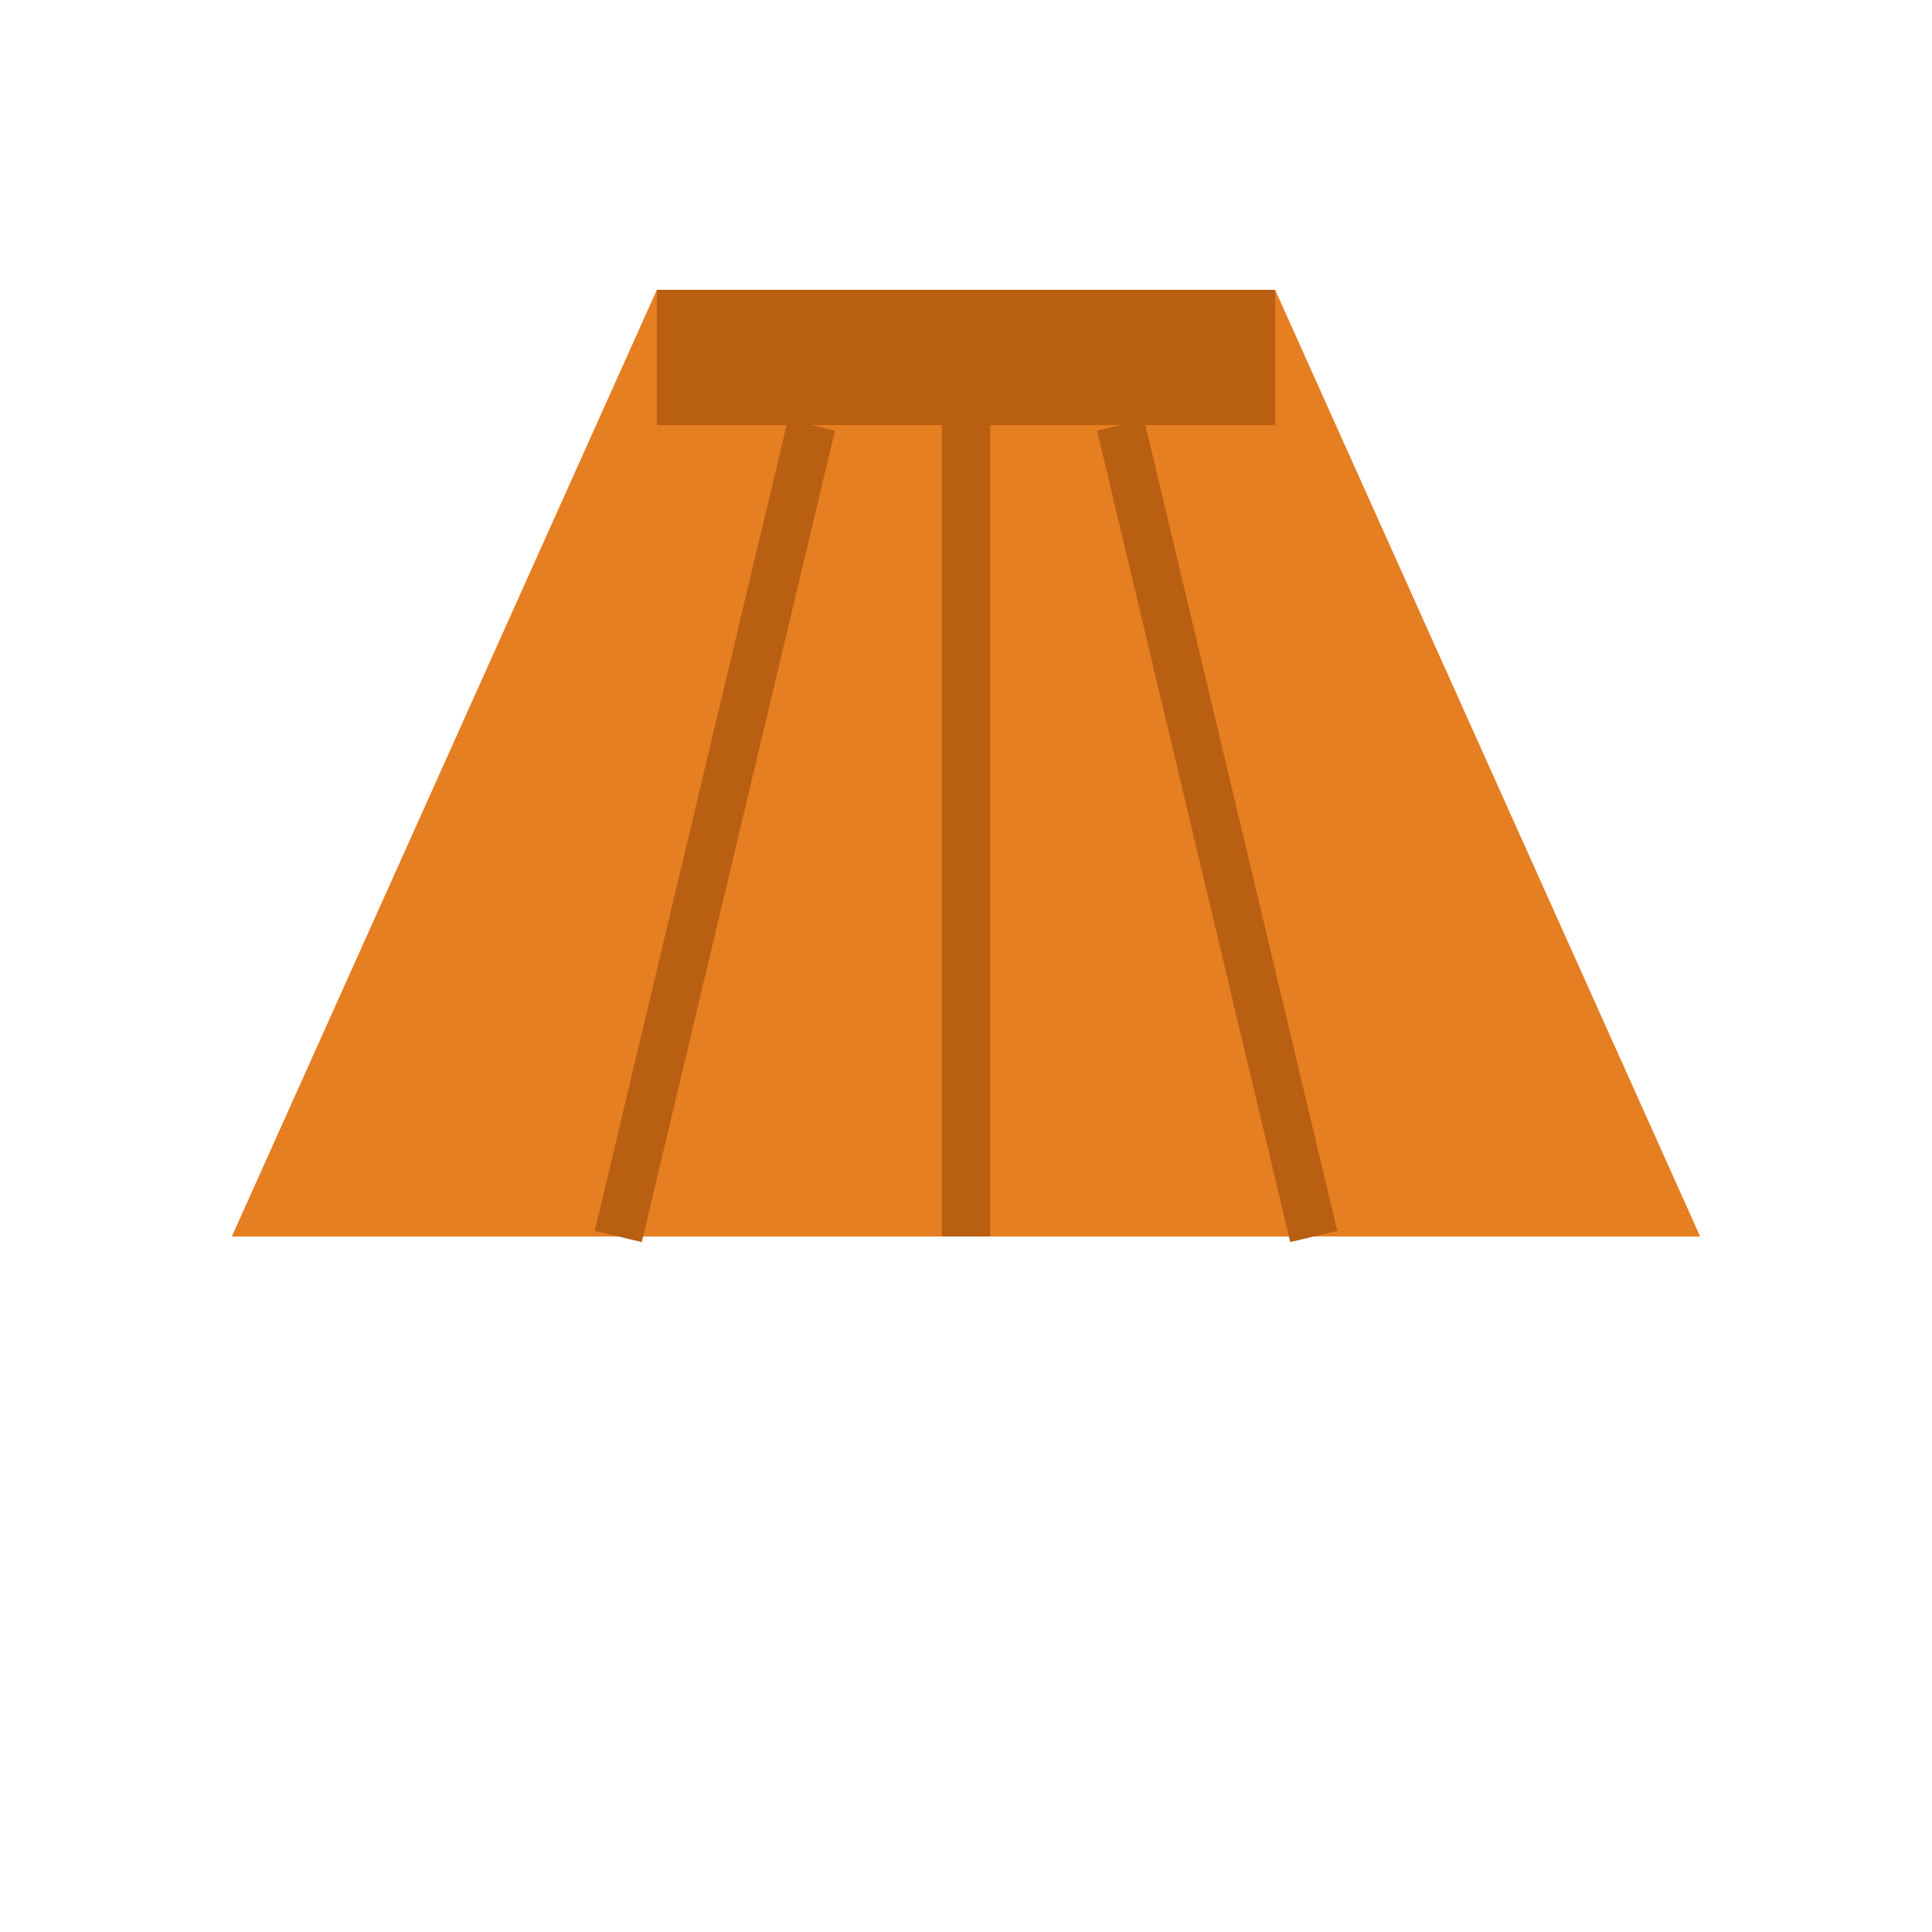
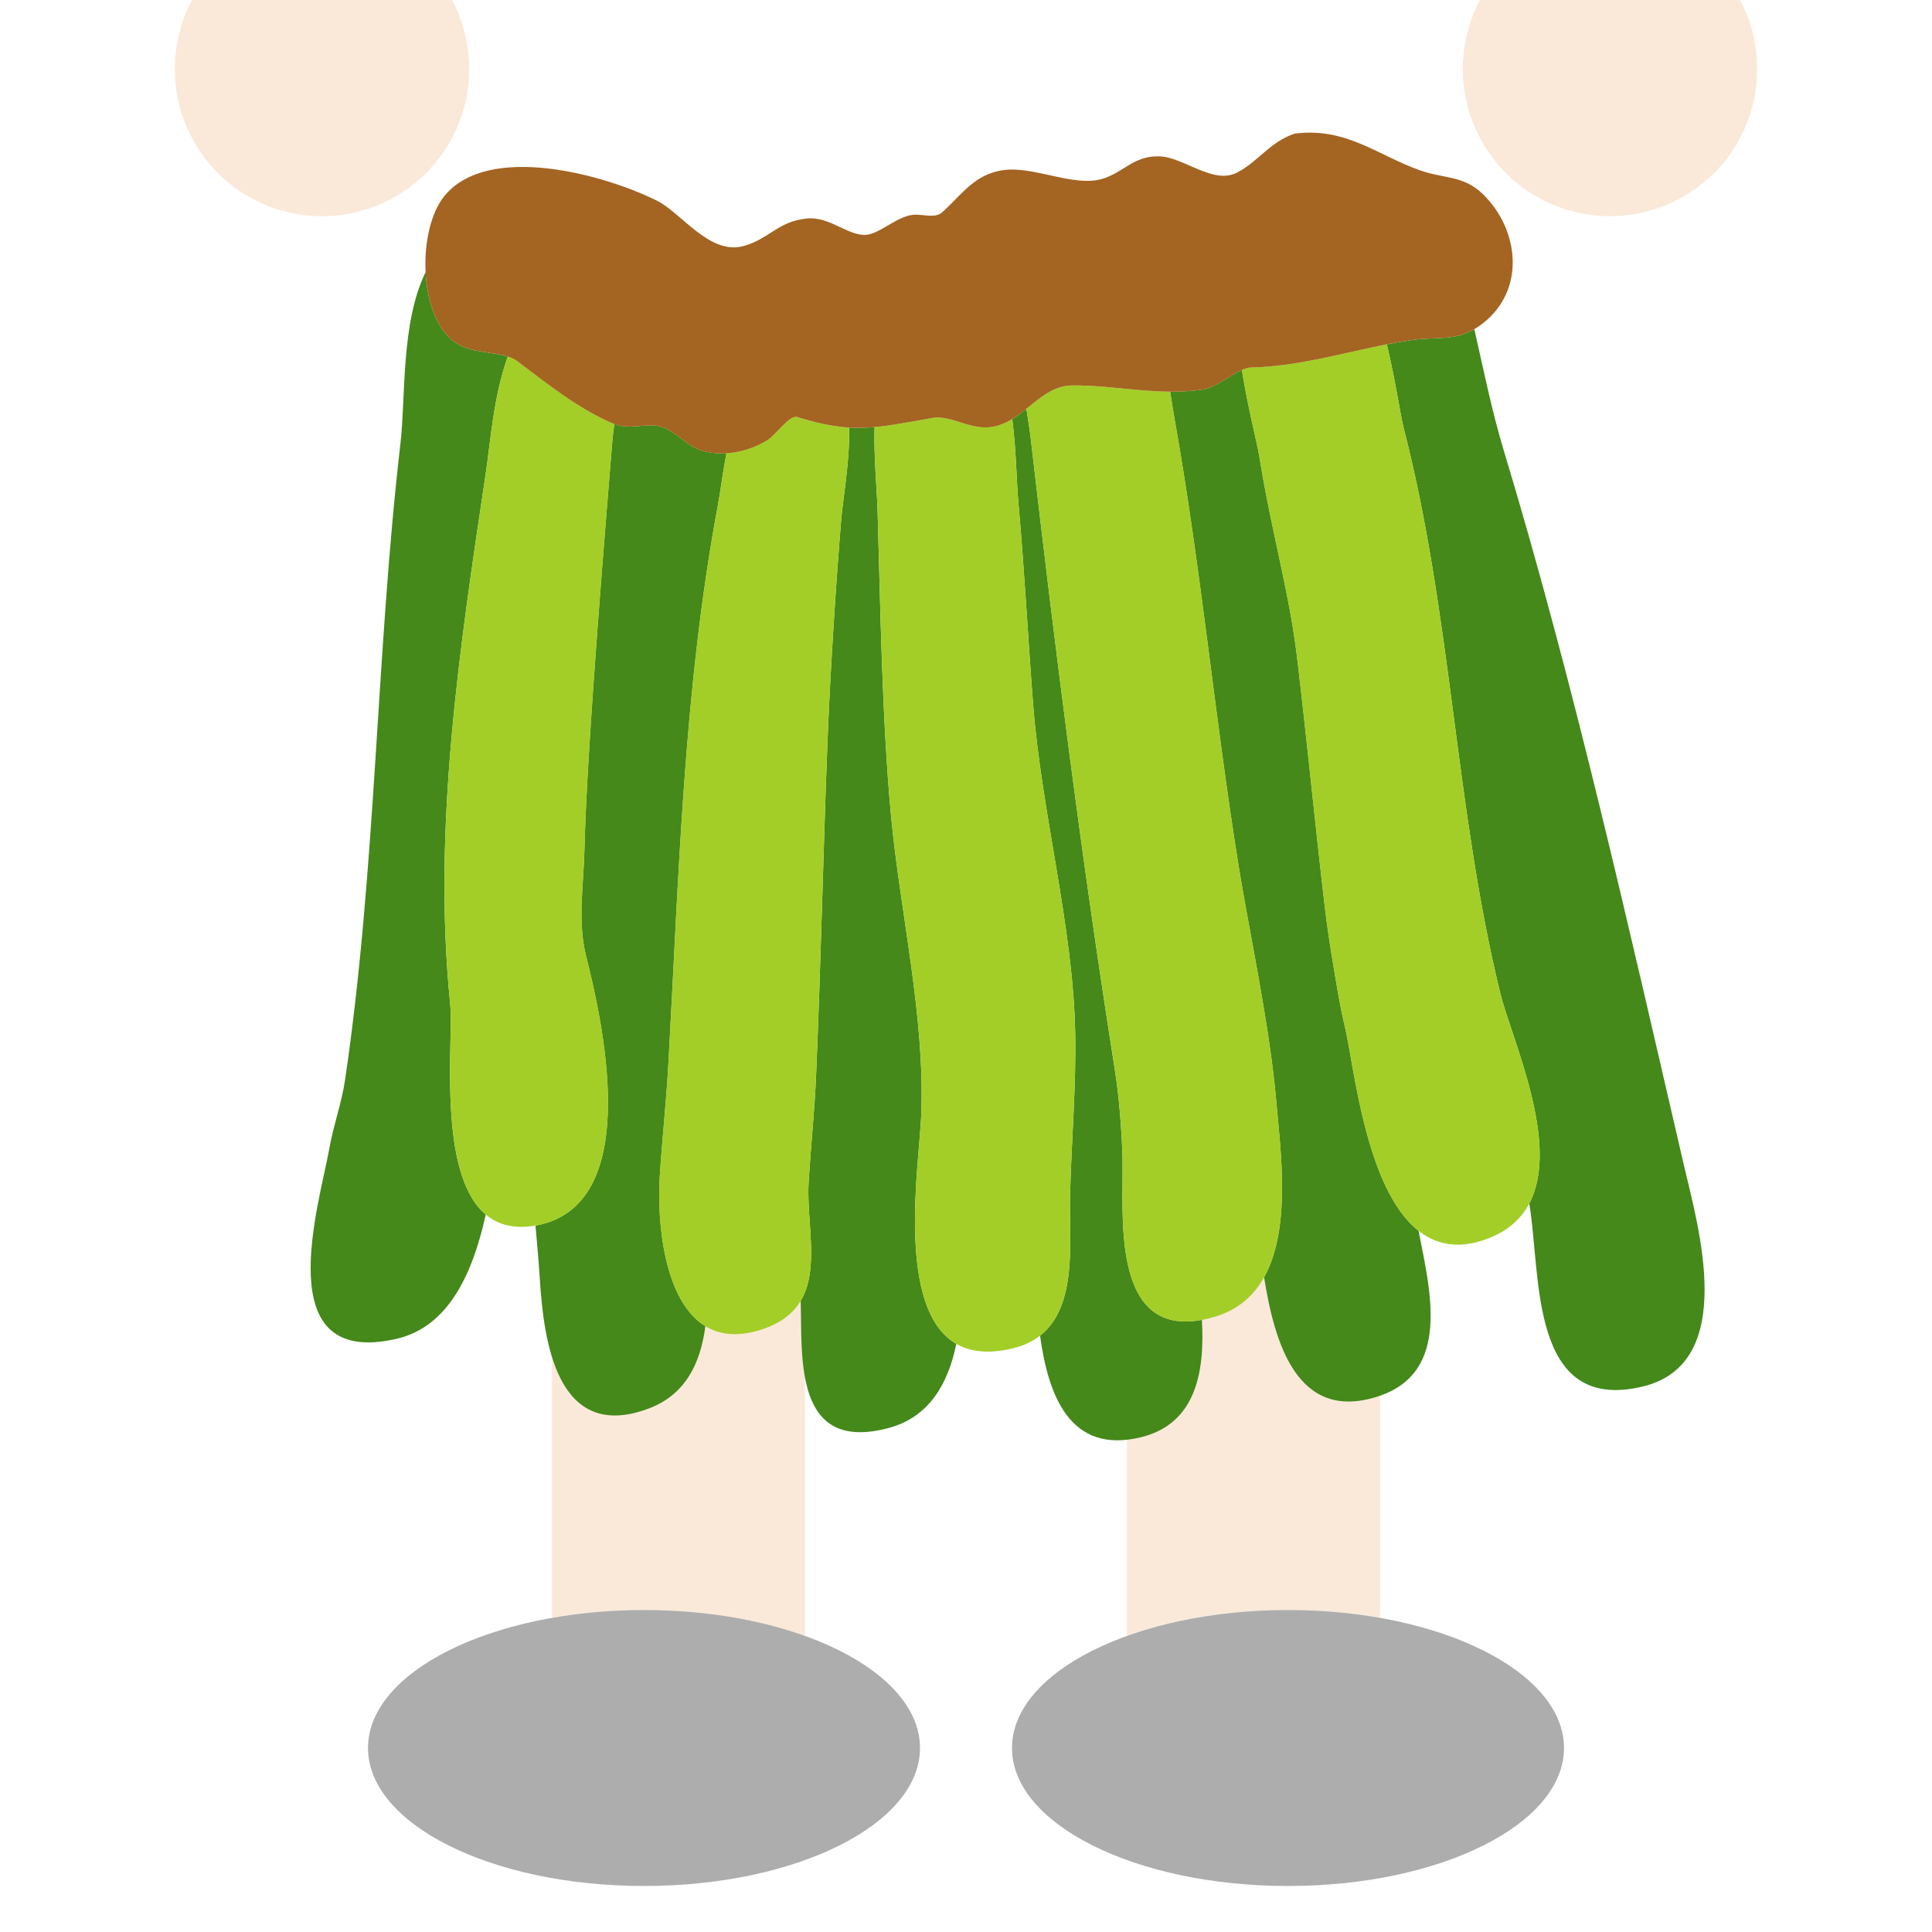
- <svg xmlns="http://www.w3.org/2000/svg" viewBox="0 0 100 100" width="100" height="100">
-   <g id="body-reference" style="display:none;opacity:0.4">
-     <g transform="scale(2.380952) translate(-29,-55)">
-       <rect x="41" y="62" width="5.5" height="30" fill="#f2c9a0" />
-       <rect x="53.5" y="62" width="5.5" height="30" fill="#f2c9a0" />
-       <ellipse cx="43" cy="93" rx="6" ry="3" fill="#333" />
-       <ellipse cx="57" cy="93" rx="6" ry="3" fill="#333" />
-       <circle cx="36" cy="56.5" r="3.2" fill="#f2c9a0" />
-       <circle cx="64" cy="56.5" r="3.2" fill="#f2c9a0" />
-       <path transform="translate(29,27) scale(.42)" d="M32,22 L13,65 L22,69 L37,44 Z M68,22 L87,65 L78,69 L63,44 Z" fill="#f2c9a0" />
-       <circle cx="50" cy="26" r="11" fill="#f2c9a0" />
-       <circle cx="46" cy="26" r="1.3" fill="#333" />
-       <circle cx="54" cy="26" r="1.3" fill="#333" />
-       <path d="M46,31 Q50,34 54,31" fill="none" stroke="#333" stroke-width="1.2" stroke-linecap="round" />
+ <svg xmlns="http://www.w3.org/2000/svg" width="100" height="100" viewBox="0 0 100 100">
+   <g id="body-reference" data-name="Body reference (show to align)" data-locked="true" opacity="0.4" transform=" matrix(1 0 0 1 0 0)">
+     <g id="layer-ef2cd4e8-bea8-4afd-a54e-91b66eeec79b" data-name="Group" data-locked="false" opacity="1" transform=" matrix(2.380952 0 0 2.380952 -69.04762 -130.9524)">
+       <path transform="translate(0 0) rotate(0) scale(1 1)" d="M41 62C41 62 46.5 62 46.5 62C46.5 62 46.5 90.563 46.5 90.563C45.515 90.209 44.306 90 43 90C42.299 90 41.626 90.06 41 90.171C41 90.171 41 62 41 62Z" fill="#f2c9a0" stroke="none" stroke-width="0" opacity="1" fill-rule="nonzero" />
+       <path transform="translate(0 0) rotate(0) scale(1 1)" d="M53.5 62C53.5 62 59 62 59 62C59 62 59 90.171 59 90.171C58.374 90.06 57.701 90 57 90C55.694 90 54.485 90.209 53.5 90.563C53.5 90.563 53.5 62 53.5 62Z" fill="#f2c9a0" stroke="none" stroke-width="0" opacity="1" fill-rule="nonzero" />
+       <ellipse transform="translate(0 0) rotate(0) scale(1 1)" rx="6" ry="3" cx="43" cy="93" fill="#333" stroke="none" stroke-width="0" font-family="Times New Roman, serif" font-size="16" />
+       <ellipse transform="translate(0 0) rotate(0) scale(1 1)" rx="6" ry="3" cx="57" cy="93" fill="#333" stroke="none" stroke-width="0" font-family="Times New Roman, serif" font-size="16" />
+       <path transform="translate(0 0) rotate(0) scale(1 1)" d="M44.54 45.48C44.54 45.48 38.828 55.001 38.828 55.001C39.065 55.448 39.2 55.958 39.2 56.5C39.2 58.267 37.767 59.7 36 59.7C34.233 59.7 32.8 58.267 32.8 56.5C32.8 55.157 33.627 54.008 34.799 53.533C34.799 53.533 42.44 36.24 42.44 36.24C42.44 36.24 44.54 45.48 44.54 45.48ZM57.56 36.24C57.56 36.24 65.201 53.533 65.201 53.533C66.373 54.008 67.2 55.157 67.2 56.5C67.2 58.267 65.767 59.7 64 59.7C62.233 59.7 60.8 58.267 60.8 56.5C60.8 55.958 60.935 55.448 61.172 55.001C61.172 55.001 55.46 45.48 55.46 45.48C55.46 45.48 57.56 36.24 57.56 36.24Z" fill="#f2c9a0" stroke="none" stroke-width="0" opacity="1" fill-rule="nonzero" />
+       <path transform="translate(0 0) rotate(0) scale(1 1)" d="M39 26C39 19.925 43.925 15 50 15C56.075 15 61 19.925 61 26C61 32.075 56.075 37 50 37C43.925 37 39 32.075 39 26ZM46 27.3C46.718 27.3 47.3 26.718 47.3 26C47.3 25.282 46.718 24.7 46 24.7C45.282 24.7 44.7 25.282 44.7 26C44.7 26.718 45.282 27.3 46 27.3ZM54 27.3C54.718 27.3 55.3 26.718 55.3 26C55.3 25.282 54.718 24.7 54 24.7C53.282 24.7 52.7 25.282 52.7 26C52.7 26.718 53.282 27.3 54 27.3Z" fill="#f2c9a0" stroke="none" stroke-width="0" opacity="1" fill-rule="nonzero" />
+       <ellipse transform="translate(0 0) rotate(0) scale(1 1)" rx="1.3" ry="1.3" cx="46" cy="26" fill="#333" stroke="none" stroke-width="0" font-family="Times New Roman, serif" font-size="16" />
+       <ellipse transform="translate(0 0) rotate(0) scale(1 1)" rx="1.3" ry="1.3" cx="54" cy="26" fill="#333" stroke="none" stroke-width="0" font-family="Times New Roman, serif" font-size="16" />
+       <path transform="translate(0 0) rotate(0) scale(1 1)" d="M46,31 Q50,34 54,31" fill="none" stroke="#333" stroke-width="1.2" font-family="Times New Roman, serif" font-size="16" stroke-linecap="round" />
    </g>
  </g>
-   <g id="clothing">
-     <path d="M34,15 L66,15 L88,64 L12,64 Z" fill="#e67e22" />
-     <path d="M42,22 L32,64 M50,22 V64 M58,22 L68,64" stroke="#b85f12" stroke-width="2.5" />
-     <rect x="34" y="15" width="32" height="7" fill="#b85f12" />
+   <g id="clothing" data-name="Clothing" data-locked="false" opacity="1" transform=" matrix(1 0 0 1 0 0)">
+     <path transform="translate(0 0) rotate(0) scale(1 1) matrix(1 0 0 1 0 0)" d="M42,22 L32,64 M50,22 V64 M58,22 L68,64" fill="#000000" stroke="none" stroke-width="0" font-family="Times New Roman, serif" font-size="16" />
+     <path transform="translate(0 0) rotate(0) scale(1 1) matrix(1 0 0 1 0 0)" d="M20.532 69.295C13.831 70.853 16.539 62.308 17.052 59.416C17.261 58.237 17.681 57.1 17.857 55.916C19.47 45.028 19.463 33.839 20.731 22.916C21.003 20.57 20.745 16.701 22.029 14.088C22.104 15.57 22.582 17.004 23.514 17.693C24.308 18.279 25.477 18.196 26.285 18.454C25.548 20.479 25.371 22.978 25.149 24.46C23.793 33.527 22.376 42.837 23.301 51.96C23.49 53.822 22.596 60.724 25.143 62.865C24.485 65.839 23.262 68.66 20.532 69.295Z" fill="#44891a" stroke="none" stroke-width="0" opacity="1" fill-rule="nonzero" />
+     <path transform="translate(0 0) rotate(0) scale(1 1) matrix(1 0 0 1 0 0)" d="M33.597 72.897C28.79 74.722 28.142 69.33 27.941 66.208C27.882 65.283 27.799 64.359 27.717 63.435C27.751 63.429 27.786 63.423 27.82 63.416C33.462 62.303 31.072 52.439 30.33 49.46C29.887 47.68 30.21 45.793 30.252 43.96C30.375 38.546 31.462 25.74 31.705 22.71C31.724 22.471 31.759 22.216 31.803 21.95C32.622 22.265 33.548 21.857 34.264 22.099C35.076 22.375 35.575 23.169 36.514 23.376C36.87 23.455 37.236 23.48 37.601 23.459C37.408 24.459 37.293 25.425 37.155 26.161C35.369 35.719 35.134 45.489 34.589 55.161C34.481 57.08 34.267 58.992 34.148 60.911C34.006 63.186 34.346 67.327 36.509 68.643C36.257 70.589 35.463 72.188 33.597 72.897Z" fill="#44891a" stroke="none" stroke-width="0" opacity="1" fill-rule="nonzero" />
+     <path transform="translate(0 0) rotate(0) scale(1 1) matrix(1 0 0 1 0 0)" d="M46.005 73.91C41.08 75.232 41.526 70.287 41.444 67.333C42.437 65.669 41.731 63.197 41.856 61.161C41.969 59.326 42.162 57.497 42.241 55.661C42.483 49.996 42.603 44.326 42.82 38.661C42.893 36.743 42.995 34.826 43.113 32.911C43.235 30.909 43.376 28.909 43.539 26.911C43.63 25.801 43.997 23.861 43.946 22.129C44.39 22.156 44.82 22.145 45.267 22.105C45.224 23.71 45.391 25.314 45.424 26.454C45.563 31.186 45.65 37.227 46.118 42.204C46.585 47.188 47.887 52.628 47.684 57.704C47.584 60.227 46.341 67.731 49.498 69.557C49.075 71.639 48.08 73.353 46.005 73.91Z" fill="#44891a" stroke="none" stroke-width="0" opacity="1" fill-rule="nonzero" />
+     <path transform="translate(0 0) rotate(0) scale(1 1) matrix(1 0 0 1 0 0)" d="M59.067 74.388C55.375 75.299 54.254 72.218 53.833 69.133C55.8 67.593 55.332 64.192 55.384 61.954C55.45 59.12 55.707 56.288 55.652 53.454C55.546 47.956 53.908 42.057 53.474 36.454C53.203 32.955 53.022 29.449 52.706 25.954C52.616 24.956 52.604 23.325 52.393 21.691C52.65 21.534 52.89 21.35 53.126 21.162C53.213 21.71 53.295 22.221 53.347 22.67C54.617 33.631 55.988 44.523 57.712 55.42C57.927 56.777 58.065 58.58 58.101 59.92C58.175 62.691 57.42 69.21 62.21 68.318C62.365 71.007 61.906 73.688 59.067 74.388Z" fill="#44891a" stroke="none" stroke-width="0" opacity="1" fill-rule="nonzero" />
+     <path transform="translate(0 0) rotate(0) scale(1 1) matrix(1 0 0 1 0 0)" d="M71.337 72.274C67.117 73.65 65.965 69.457 65.429 66.113C66.858 63.56 66.272 59.453 66.052 56.92C65.722 53.106 64.633 48.055 64.127 44.92C62.878 37.182 62.169 29.393 60.793 21.67C60.718 21.252 60.646 20.778 60.567 20.271C61.126 20.275 61.69 20.246 62.264 20.161C62.929 20.062 63.655 19.425 64.278 19.148C64.599 21.166 65.074 22.938 65.185 23.644C65.606 26.33 66.276 28.971 66.772 31.644C66.941 32.555 67.072 33.473 67.18 34.394C67.67 38.557 68.076 42.73 68.565 46.894C68.683 47.897 68.834 48.897 69.001 49.894C69.183 50.981 69.352 52.072 69.61 53.144C70.083 55.111 70.671 61.543 73.424 63.706C74.01 66.731 75.149 71.03 71.337 72.274Z" fill="#44891a" stroke="none" stroke-width="0" opacity="1" fill-rule="nonzero" />
+     <path transform="translate(0 0) rotate(0) scale(1 1) matrix(1 0 0 1 0 0)" d="M77.824 23.28C81.502 35.458 84.274 47.878 87.151 60.28C87.879 63.414 90.014 70.587 85.005 71.772C79.126 73.162 79.779 65.979 79.155 62.293C80.797 59.185 78.22 53.729 77.65 51.394C75.301 41.768 75.145 31.816 72.651 22.144C72.481 21.486 72.242 19.747 71.781 17.823C72.19 17.743 72.601 17.67 73.014 17.608C74.346 17.41 75.226 17.672 76.31 17.037C76.788 19.126 77.205 21.23 77.824 23.28Z" fill="#44891a" stroke="none" stroke-width="0" opacity="1" fill-rule="nonzero" />
+     <path transform="translate(0 0) rotate(0) scale(1 1) matrix(1 0 0 1 0 0)" d="M72.651 22.144C75.145 31.816 75.301 41.768 77.65 51.394C78.359 54.299 82.175 62.035 77.109 64.07C71.089 66.489 70.246 55.787 69.61 53.144C69.352 52.072 69.183 50.981 69.001 49.894C68.834 48.897 68.683 47.897 68.565 46.894C68.076 42.73 67.67 38.557 67.18 34.394C67.072 33.473 66.941 32.555 66.772 31.644C66.276 28.971 65.606 26.33 65.185 23.644C65.074 22.938 64.599 21.166 64.278 19.148C64.449 19.072 64.612 19.023 64.764 19.02C67.152 18.966 69.443 18.281 71.781 17.823C72.242 19.747 72.481 21.486 72.651 22.144Z" fill="#a3ce27" stroke="none" stroke-width="0" opacity="1" fill-rule="nonzero" />
+     <path transform="translate(0 0) rotate(0) scale(1 1) matrix(1 0 0 1 0 0)" d="M60.793 21.67C62.169 29.393 62.878 37.182 64.127 44.92C64.633 48.055 65.722 53.106 66.052 56.92C66.353 60.396 67.345 66.833 62.875 68.156C57.352 69.791 58.179 62.814 58.101 59.92C58.065 58.58 57.927 56.777 57.712 55.42C55.988 44.523 54.617 33.631 53.347 22.67C53.295 22.221 53.213 21.71 53.126 21.162C53.849 20.582 54.526 19.957 55.514 19.95C57.211 19.939 58.862 20.26 60.567 20.271C60.646 20.778 60.718 21.252 60.793 21.67Z" fill="#a3ce27" stroke="none" stroke-width="0" opacity="1" fill-rule="nonzero" />
+     <path transform="translate(0 0) rotate(0) scale(1 1) matrix(1 0 0 1 0 0)" d="M52.706 25.954C53.022 29.449 53.203 32.955 53.474 36.454C53.908 42.057 55.546 47.956 55.652 53.454C55.707 56.288 55.45 59.12 55.384 61.954C55.323 64.607 55.991 68.895 52.469 69.778C45.704 71.476 47.561 60.811 47.684 57.704C47.887 52.628 46.585 47.188 46.118 42.204C45.65 37.227 45.563 31.186 45.424 26.454C45.391 25.314 45.224 23.71 45.267 22.105C46.121 22.029 47.042 21.85 48.264 21.634C49.256 21.458 50.309 22.356 51.514 22.065C51.835 21.988 52.123 21.854 52.393 21.691C52.604 23.325 52.616 24.956 52.706 25.954Z" fill="#a3ce27" stroke="none" stroke-width="0" opacity="1" fill-rule="nonzero" />
+     <path transform="translate(0 0) rotate(0) scale(1 1) matrix(1 0 0 1 0 0)" d="M43.539 26.911C43.376 28.909 43.235 30.909 43.113 32.911C42.995 34.826 42.893 36.743 42.82 38.661C42.603 44.326 42.483 49.996 42.241 55.661C42.162 57.497 41.969 59.326 41.856 61.161C41.685 63.954 43.077 67.569 39.5 68.789C34.643 70.446 33.956 63.981 34.148 60.911C34.267 58.992 34.481 57.08 34.589 55.161C35.134 45.489 35.369 35.719 37.155 26.161C37.293 25.425 37.408 24.459 37.601 23.459C38.367 23.414 39.125 23.161 39.764 22.752C40.144 22.509 40.872 21.461 41.264 21.584C42.33 21.918 43.162 22.082 43.946 22.129C43.997 23.861 43.63 25.801 43.539 26.911Z" fill="#a3ce27" stroke="none" stroke-width="0" opacity="1" fill-rule="nonzero" />
+     <path transform="translate(0 0) rotate(0) scale(1 1) matrix(1 0 0 1 0 0)" d="M31.705 22.71C31.462 25.74 30.375 38.546 30.252 43.96C30.21 45.793 29.887 47.68 30.33 49.46C31.072 52.439 33.462 62.303 27.82 63.416C22.073 64.55 23.538 54.294 23.301 51.96C22.376 42.837 23.793 33.527 25.149 24.46C25.371 22.978 25.548 20.479 26.285 18.454C26.465 18.512 26.628 18.586 26.764 18.689C28.285 19.836 29.994 21.202 31.764 21.935C31.777 21.94 31.79 21.945 31.803 21.95C31.759 22.216 31.724 22.471 31.705 22.71Z" fill="#a3ce27" stroke="none" stroke-width="0" opacity="1" fill-rule="nonzero" />
+     <path transform="translate(0 0) rotate(0) scale(1 1) matrix(1 0 0 1 0 0)" d="M73.514 8.823C74.727 9.252 75.748 9.066 76.764 10.057C78.627 11.875 78.982 14.986 76.764 16.726C75.456 17.752 74.527 17.383 73.014 17.608C70.243 18.022 67.57 18.957 64.764 19.02C64.057 19.036 63.111 20.035 62.264 20.161C59.939 20.505 57.767 19.935 55.514 19.95C53.869 19.961 53.088 21.686 51.514 22.065C50.309 22.356 49.256 21.458 48.264 21.634C45.27 22.164 44.087 22.469 41.264 21.584C40.872 21.461 40.144 22.509 39.764 22.752C38.821 23.355 37.617 23.62 36.514 23.376C35.575 23.169 35.076 22.375 34.264 22.099C33.537 21.853 32.593 22.278 31.764 21.935C29.994 21.202 28.285 19.836 26.764 18.689C26.017 18.125 24.484 18.409 23.514 17.693C21.625 16.298 21.601 11.835 23.014 10.13C25.3 7.372 31.302 9.038 34.014 10.393C35.283 11.027 36.742 13.239 38.514 12.728C39.842 12.346 40.277 11.456 41.764 11.31C42.922 11.196 43.839 12.168 44.764 12.159C45.491 12.152 46.403 11.197 47.264 11.118C47.763 11.072 48.39 11.326 48.764 10.992C49.789 10.073 50.458 8.973 52.014 8.796C53.561 8.62 55.558 9.67 57.014 9.269C58.146 8.956 58.641 8.053 60.014 8.092C61.258 8.128 62.788 9.564 64.014 8.941C65.116 8.38 65.732 7.336 67.014 6.916C69.686 6.578 71.281 8.032 73.514 8.823Z" fill="#a46422" stroke="none" stroke-width="0" opacity="1" fill-rule="nonzero" />
  </g>
</svg>
